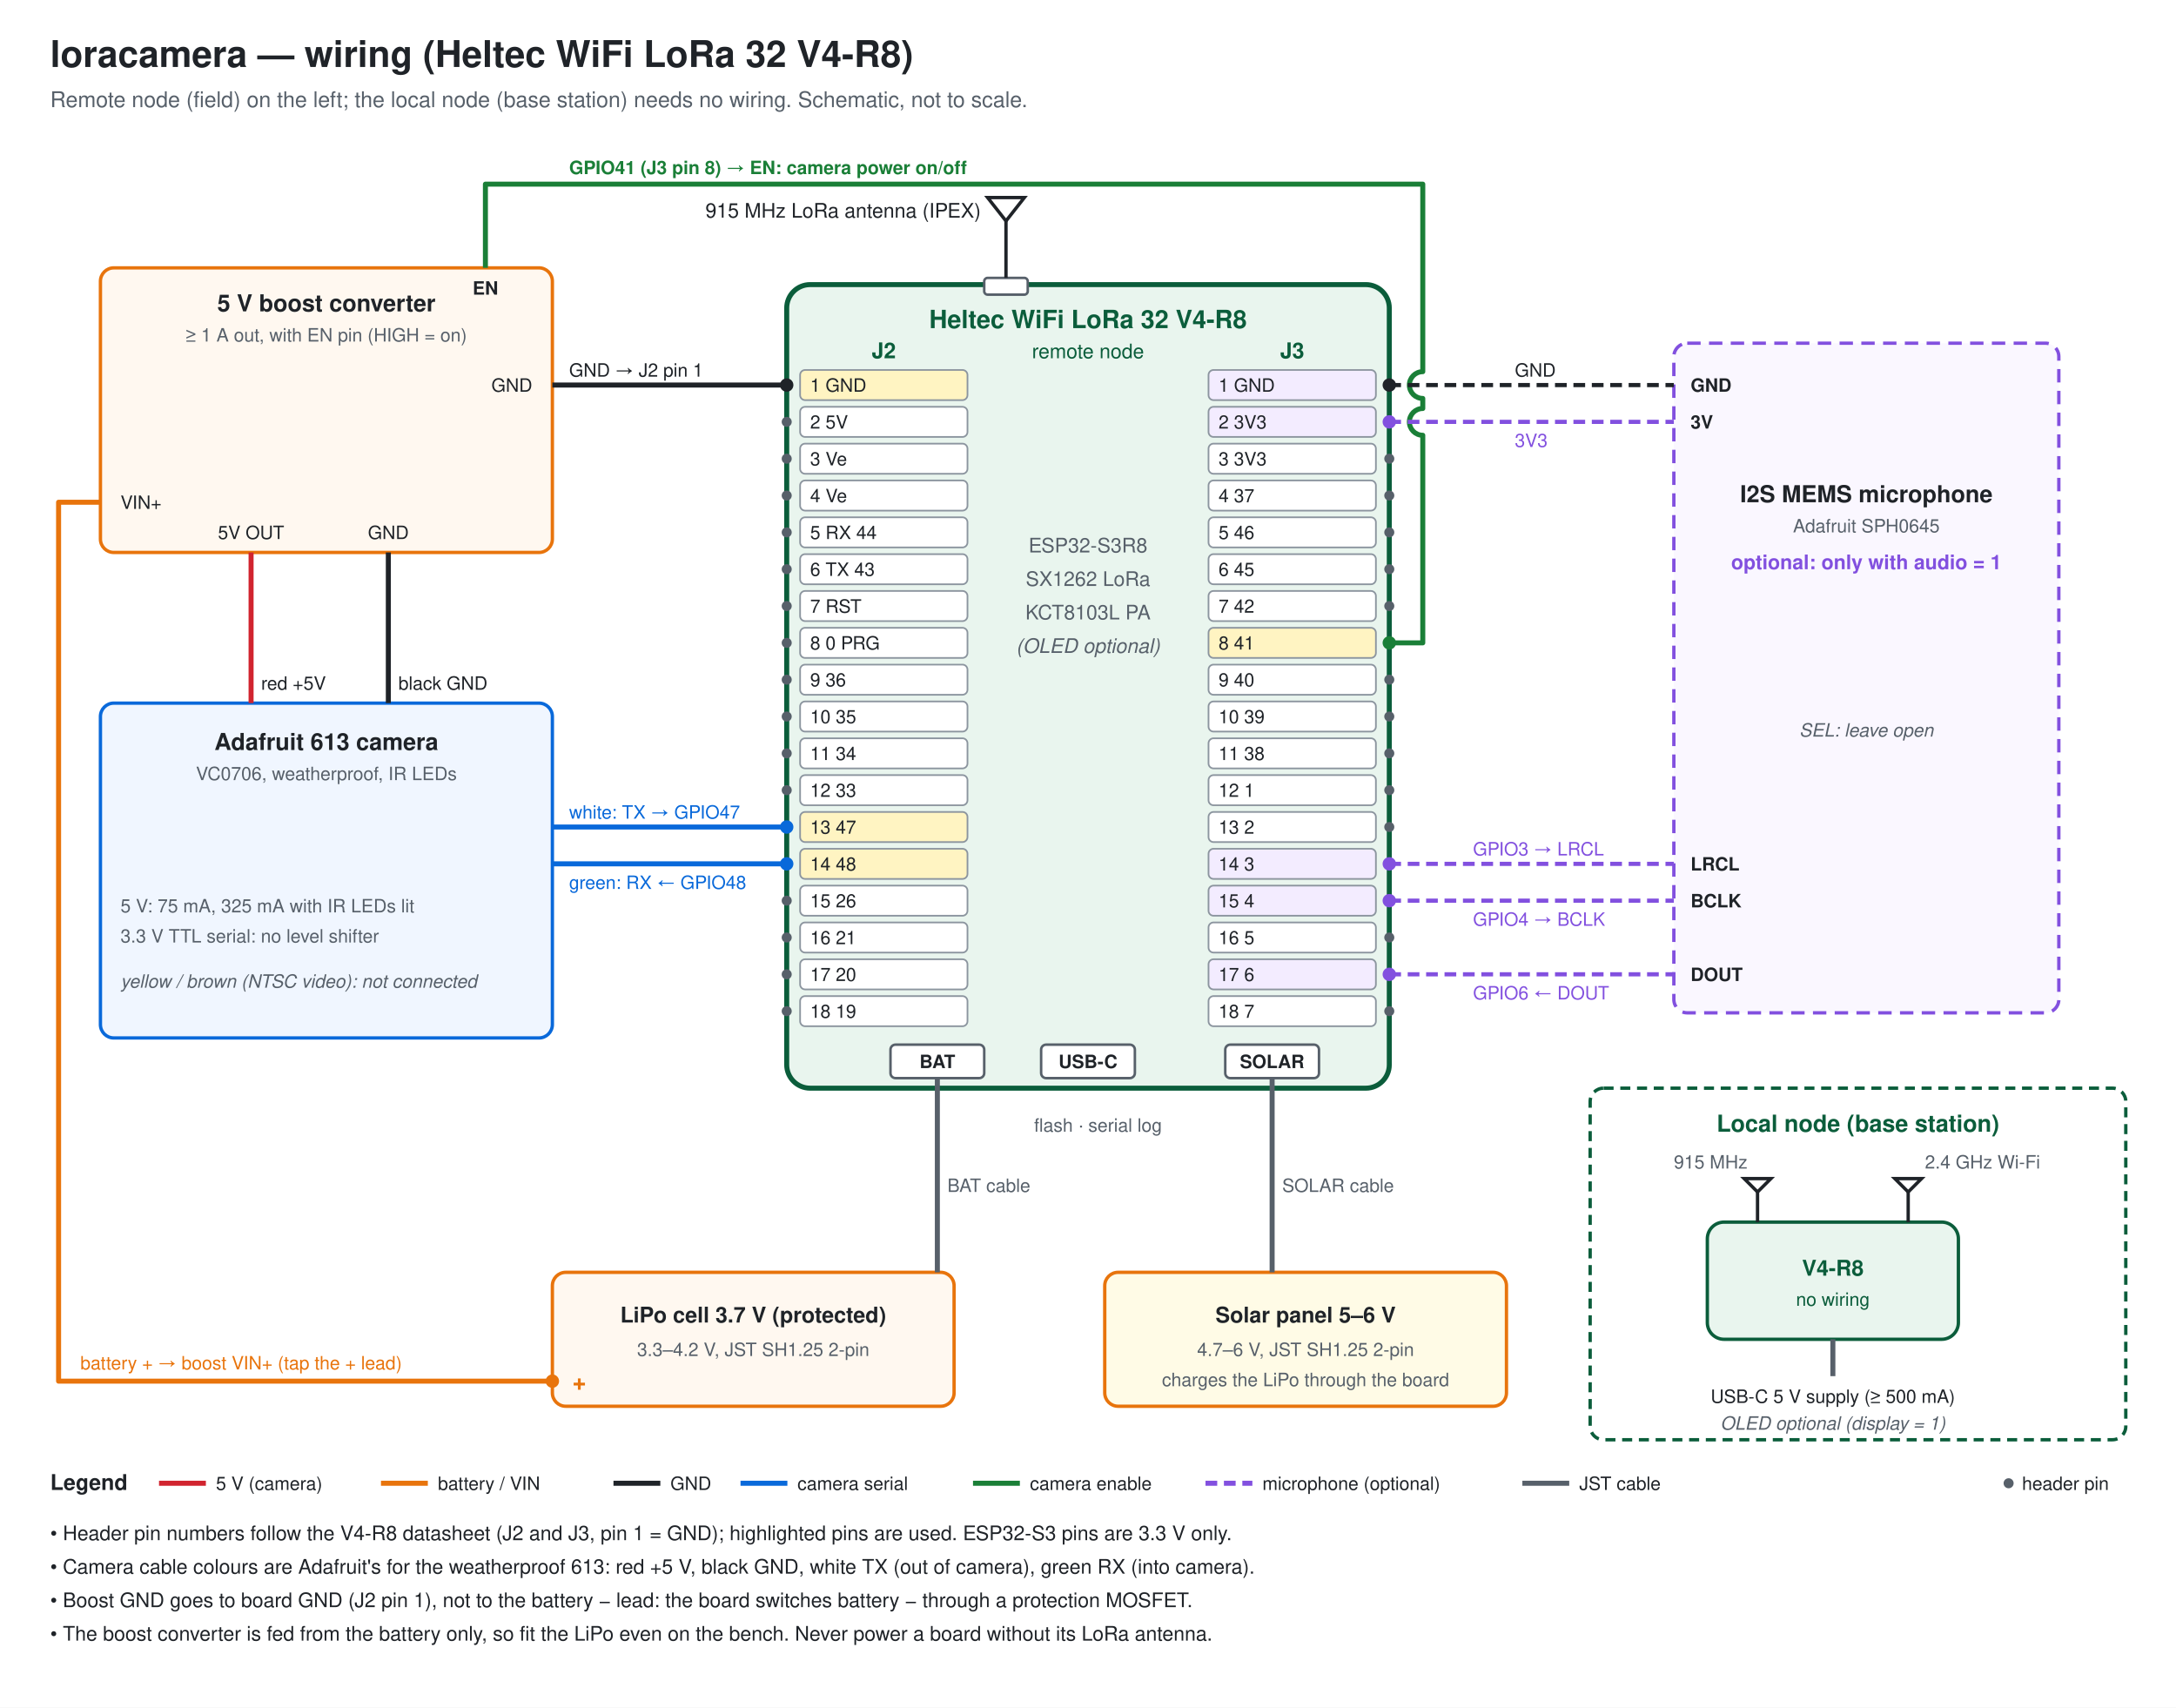
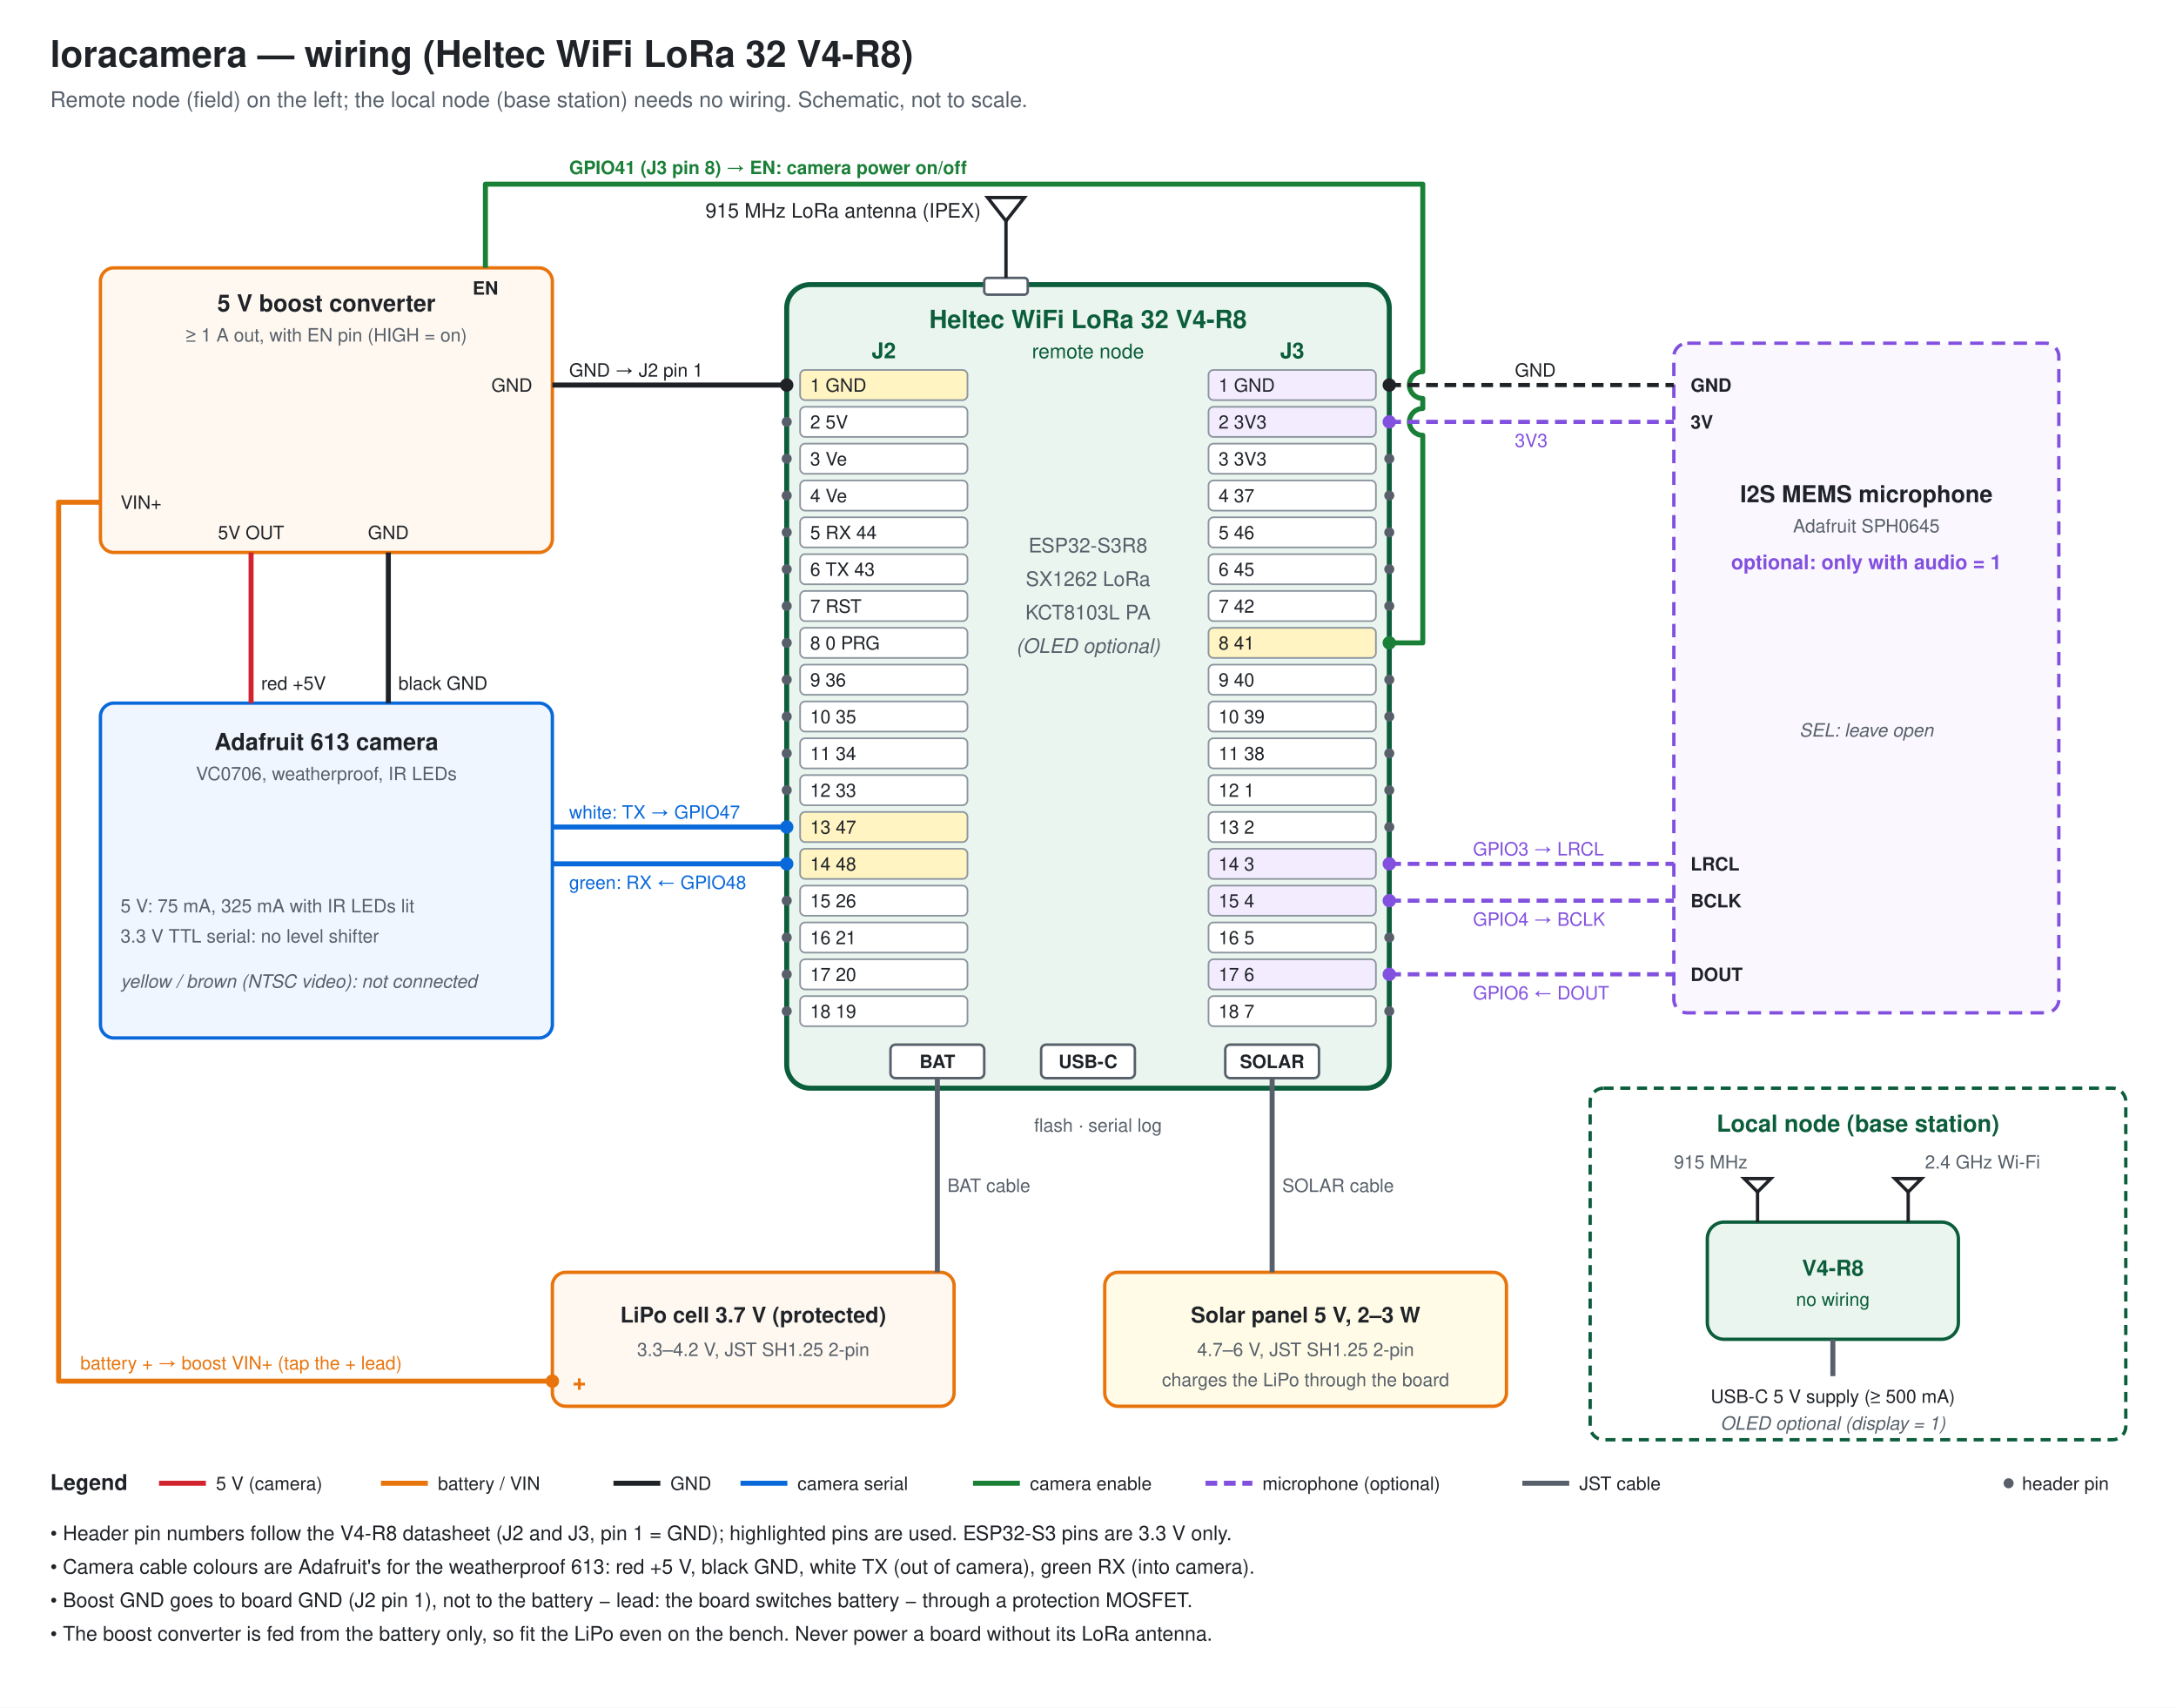
<svg xmlns="http://www.w3.org/2000/svg" viewBox="0 0 1300 1020" width="1300" height="1020">
  <rect width="1300" height="1020" fill="#ffffff" />
  <text x="30" y="40" font-family="Helvetica, Arial, sans-serif" font-size="22" text-anchor="start" font-weight="bold" fill="#1f2328">loracamera — wiring (Heltec WiFi LoRa 32 V4-R8)</text>
  <text x="30" y="64" font-family="Helvetica, Arial, sans-serif" font-size="13" text-anchor="start" font-weight="normal" fill="#57606a">Remote node (field) on the left; the local node (base station) needs no wiring. Schematic, not to scale.</text>
  <rect x="470" y="170" width="360" height="480" rx="14" fill="#e9f5ee" stroke="#0b5d3b" stroke-width="3" />
  <text x="650.0" y="196" font-family="Helvetica, Arial, sans-serif" font-size="15" text-anchor="middle" font-weight="bold" fill="#0b5d3b">Heltec WiFi LoRa 32 V4-R8</text>
  <text x="650.0" y="214" font-family="Helvetica, Arial, sans-serif" font-size="12" text-anchor="middle" font-weight="normal" fill="#0b5d3b">remote node</text>
  <text x="528" y="214" font-family="Helvetica, Arial, sans-serif" font-size="13" text-anchor="middle" font-weight="bold" fill="#0b5d3b">J2</text>
  <text x="772" y="214" font-family="Helvetica, Arial, sans-serif" font-size="13" text-anchor="middle" font-weight="bold" fill="#0b5d3b">J3</text>
  <rect x="478" y="221" width="100" height="18" rx="3" fill="#fff4c2" stroke="#8c959f" stroke-width="1" />
  <text x="484" y="234" font-family="Helvetica, Arial, sans-serif" font-size="11" text-anchor="start" font-weight="normal" fill="#1f2328"> 1  GND</text>
  <circle cx="470" cy="230" r="3" fill="#57606a" />
  <rect x="478" y="243" width="100" height="18" rx="3" fill="#ffffff" stroke="#8c959f" stroke-width="1" />
  <text x="484" y="256" font-family="Helvetica, Arial, sans-serif" font-size="11" text-anchor="start" font-weight="normal" fill="#1f2328"> 2  5V</text>
  <circle cx="470" cy="252" r="3" fill="#57606a" />
  <rect x="478" y="265" width="100" height="18" rx="3" fill="#ffffff" stroke="#8c959f" stroke-width="1" />
  <text x="484" y="278" font-family="Helvetica, Arial, sans-serif" font-size="11" text-anchor="start" font-weight="normal" fill="#1f2328"> 3  Ve</text>
  <circle cx="470" cy="274" r="3" fill="#57606a" />
  <rect x="478" y="287" width="100" height="18" rx="3" fill="#ffffff" stroke="#8c959f" stroke-width="1" />
  <text x="484" y="300" font-family="Helvetica, Arial, sans-serif" font-size="11" text-anchor="start" font-weight="normal" fill="#1f2328"> 4  Ve</text>
  <circle cx="470" cy="296" r="3" fill="#57606a" />
  <rect x="478" y="309" width="100" height="18" rx="3" fill="#ffffff" stroke="#8c959f" stroke-width="1" />
  <text x="484" y="322" font-family="Helvetica, Arial, sans-serif" font-size="11" text-anchor="start" font-weight="normal" fill="#1f2328"> 5  RX 44</text>
  <circle cx="470" cy="318" r="3" fill="#57606a" />
  <rect x="478" y="331" width="100" height="18" rx="3" fill="#ffffff" stroke="#8c959f" stroke-width="1" />
  <text x="484" y="344" font-family="Helvetica, Arial, sans-serif" font-size="11" text-anchor="start" font-weight="normal" fill="#1f2328"> 6  TX 43</text>
  <circle cx="470" cy="340" r="3" fill="#57606a" />
  <rect x="478" y="353" width="100" height="18" rx="3" fill="#ffffff" stroke="#8c959f" stroke-width="1" />
  <text x="484" y="366" font-family="Helvetica, Arial, sans-serif" font-size="11" text-anchor="start" font-weight="normal" fill="#1f2328"> 7  RST</text>
  <circle cx="470" cy="362" r="3" fill="#57606a" />
  <rect x="478" y="375" width="100" height="18" rx="3" fill="#ffffff" stroke="#8c959f" stroke-width="1" />
  <text x="484" y="388" font-family="Helvetica, Arial, sans-serif" font-size="11" text-anchor="start" font-weight="normal" fill="#1f2328"> 8  0 PRG</text>
  <circle cx="470" cy="384" r="3" fill="#57606a" />
  <rect x="478" y="397" width="100" height="18" rx="3" fill="#ffffff" stroke="#8c959f" stroke-width="1" />
  <text x="484" y="410" font-family="Helvetica, Arial, sans-serif" font-size="11" text-anchor="start" font-weight="normal" fill="#1f2328"> 9  36</text>
  <circle cx="470" cy="406" r="3" fill="#57606a" />
  <rect x="478" y="419" width="100" height="18" rx="3" fill="#ffffff" stroke="#8c959f" stroke-width="1" />
  <text x="484" y="432" font-family="Helvetica, Arial, sans-serif" font-size="11" text-anchor="start" font-weight="normal" fill="#1f2328">10  35</text>
  <circle cx="470" cy="428" r="3" fill="#57606a" />
  <rect x="478" y="441" width="100" height="18" rx="3" fill="#ffffff" stroke="#8c959f" stroke-width="1" />
  <text x="484" y="454" font-family="Helvetica, Arial, sans-serif" font-size="11" text-anchor="start" font-weight="normal" fill="#1f2328">11  34</text>
  <circle cx="470" cy="450" r="3" fill="#57606a" />
  <rect x="478" y="463" width="100" height="18" rx="3" fill="#ffffff" stroke="#8c959f" stroke-width="1" />
  <text x="484" y="476" font-family="Helvetica, Arial, sans-serif" font-size="11" text-anchor="start" font-weight="normal" fill="#1f2328">12  33</text>
  <circle cx="470" cy="472" r="3" fill="#57606a" />
  <rect x="478" y="485" width="100" height="18" rx="3" fill="#fff4c2" stroke="#8c959f" stroke-width="1" />
  <text x="484" y="498" font-family="Helvetica, Arial, sans-serif" font-size="11" text-anchor="start" font-weight="normal" fill="#1f2328">13  47</text>
  <circle cx="470" cy="494" r="3" fill="#57606a" />
  <rect x="478" y="507" width="100" height="18" rx="3" fill="#fff4c2" stroke="#8c959f" stroke-width="1" />
  <text x="484" y="520" font-family="Helvetica, Arial, sans-serif" font-size="11" text-anchor="start" font-weight="normal" fill="#1f2328">14  48</text>
  <circle cx="470" cy="516" r="3" fill="#57606a" />
  <rect x="478" y="529" width="100" height="18" rx="3" fill="#ffffff" stroke="#8c959f" stroke-width="1" />
  <text x="484" y="542" font-family="Helvetica, Arial, sans-serif" font-size="11" text-anchor="start" font-weight="normal" fill="#1f2328">15  26</text>
  <circle cx="470" cy="538" r="3" fill="#57606a" />
  <rect x="478" y="551" width="100" height="18" rx="3" fill="#ffffff" stroke="#8c959f" stroke-width="1" />
  <text x="484" y="564" font-family="Helvetica, Arial, sans-serif" font-size="11" text-anchor="start" font-weight="normal" fill="#1f2328">16  21</text>
  <circle cx="470" cy="560" r="3" fill="#57606a" />
  <rect x="478" y="573" width="100" height="18" rx="3" fill="#ffffff" stroke="#8c959f" stroke-width="1" />
  <text x="484" y="586" font-family="Helvetica, Arial, sans-serif" font-size="11" text-anchor="start" font-weight="normal" fill="#1f2328">17  20</text>
  <circle cx="470" cy="582" r="3" fill="#57606a" />
  <rect x="478" y="595" width="100" height="18" rx="3" fill="#ffffff" stroke="#8c959f" stroke-width="1" />
  <text x="484" y="608" font-family="Helvetica, Arial, sans-serif" font-size="11" text-anchor="start" font-weight="normal" fill="#1f2328">18  19</text>
  <circle cx="470" cy="604" r="3" fill="#57606a" />
  <rect x="722" y="221" width="100" height="18" rx="3" fill="#f3ecff" stroke="#8c959f" stroke-width="1" />
  <text x="728" y="234" font-family="Helvetica, Arial, sans-serif" font-size="11" text-anchor="start" font-weight="normal" fill="#1f2328"> 1  GND</text>
  <circle cx="830" cy="230" r="3" fill="#57606a" />
  <rect x="722" y="243" width="100" height="18" rx="3" fill="#f3ecff" stroke="#8c959f" stroke-width="1" />
  <text x="728" y="256" font-family="Helvetica, Arial, sans-serif" font-size="11" text-anchor="start" font-weight="normal" fill="#1f2328"> 2  3V3</text>
  <circle cx="830" cy="252" r="3" fill="#57606a" />
  <rect x="722" y="265" width="100" height="18" rx="3" fill="#ffffff" stroke="#8c959f" stroke-width="1" />
  <text x="728" y="278" font-family="Helvetica, Arial, sans-serif" font-size="11" text-anchor="start" font-weight="normal" fill="#1f2328"> 3  3V3</text>
  <circle cx="830" cy="274" r="3" fill="#57606a" />
  <rect x="722" y="287" width="100" height="18" rx="3" fill="#ffffff" stroke="#8c959f" stroke-width="1" />
  <text x="728" y="300" font-family="Helvetica, Arial, sans-serif" font-size="11" text-anchor="start" font-weight="normal" fill="#1f2328"> 4  37</text>
  <circle cx="830" cy="296" r="3" fill="#57606a" />
  <rect x="722" y="309" width="100" height="18" rx="3" fill="#ffffff" stroke="#8c959f" stroke-width="1" />
  <text x="728" y="322" font-family="Helvetica, Arial, sans-serif" font-size="11" text-anchor="start" font-weight="normal" fill="#1f2328"> 5  46</text>
  <circle cx="830" cy="318" r="3" fill="#57606a" />
  <rect x="722" y="331" width="100" height="18" rx="3" fill="#ffffff" stroke="#8c959f" stroke-width="1" />
  <text x="728" y="344" font-family="Helvetica, Arial, sans-serif" font-size="11" text-anchor="start" font-weight="normal" fill="#1f2328"> 6  45</text>
  <circle cx="830" cy="340" r="3" fill="#57606a" />
  <rect x="722" y="353" width="100" height="18" rx="3" fill="#ffffff" stroke="#8c959f" stroke-width="1" />
  <text x="728" y="366" font-family="Helvetica, Arial, sans-serif" font-size="11" text-anchor="start" font-weight="normal" fill="#1f2328"> 7  42</text>
  <circle cx="830" cy="362" r="3" fill="#57606a" />
  <rect x="722" y="375" width="100" height="18" rx="3" fill="#fff4c2" stroke="#8c959f" stroke-width="1" />
  <text x="728" y="388" font-family="Helvetica, Arial, sans-serif" font-size="11" text-anchor="start" font-weight="normal" fill="#1f2328"> 8  41</text>
  <circle cx="830" cy="384" r="3" fill="#57606a" />
  <rect x="722" y="397" width="100" height="18" rx="3" fill="#ffffff" stroke="#8c959f" stroke-width="1" />
  <text x="728" y="410" font-family="Helvetica, Arial, sans-serif" font-size="11" text-anchor="start" font-weight="normal" fill="#1f2328"> 9  40</text>
  <circle cx="830" cy="406" r="3" fill="#57606a" />
  <rect x="722" y="419" width="100" height="18" rx="3" fill="#ffffff" stroke="#8c959f" stroke-width="1" />
  <text x="728" y="432" font-family="Helvetica, Arial, sans-serif" font-size="11" text-anchor="start" font-weight="normal" fill="#1f2328">10  39</text>
  <circle cx="830" cy="428" r="3" fill="#57606a" />
  <rect x="722" y="441" width="100" height="18" rx="3" fill="#ffffff" stroke="#8c959f" stroke-width="1" />
  <text x="728" y="454" font-family="Helvetica, Arial, sans-serif" font-size="11" text-anchor="start" font-weight="normal" fill="#1f2328">11  38</text>
  <circle cx="830" cy="450" r="3" fill="#57606a" />
  <rect x="722" y="463" width="100" height="18" rx="3" fill="#ffffff" stroke="#8c959f" stroke-width="1" />
  <text x="728" y="476" font-family="Helvetica, Arial, sans-serif" font-size="11" text-anchor="start" font-weight="normal" fill="#1f2328">12  1</text>
  <circle cx="830" cy="472" r="3" fill="#57606a" />
  <rect x="722" y="485" width="100" height="18" rx="3" fill="#ffffff" stroke="#8c959f" stroke-width="1" />
  <text x="728" y="498" font-family="Helvetica, Arial, sans-serif" font-size="11" text-anchor="start" font-weight="normal" fill="#1f2328">13  2</text>
  <circle cx="830" cy="494" r="3" fill="#57606a" />
  <rect x="722" y="507" width="100" height="18" rx="3" fill="#f3ecff" stroke="#8c959f" stroke-width="1" />
  <text x="728" y="520" font-family="Helvetica, Arial, sans-serif" font-size="11" text-anchor="start" font-weight="normal" fill="#1f2328">14  3</text>
  <circle cx="830" cy="516" r="3" fill="#57606a" />
  <rect x="722" y="529" width="100" height="18" rx="3" fill="#f3ecff" stroke="#8c959f" stroke-width="1" />
  <text x="728" y="542" font-family="Helvetica, Arial, sans-serif" font-size="11" text-anchor="start" font-weight="normal" fill="#1f2328">15  4</text>
  <circle cx="830" cy="538" r="3" fill="#57606a" />
  <rect x="722" y="551" width="100" height="18" rx="3" fill="#ffffff" stroke="#8c959f" stroke-width="1" />
  <text x="728" y="564" font-family="Helvetica, Arial, sans-serif" font-size="11" text-anchor="start" font-weight="normal" fill="#1f2328">16  5</text>
  <circle cx="830" cy="560" r="3" fill="#57606a" />
  <rect x="722" y="573" width="100" height="18" rx="3" fill="#f3ecff" stroke="#8c959f" stroke-width="1" />
  <text x="728" y="586" font-family="Helvetica, Arial, sans-serif" font-size="11" text-anchor="start" font-weight="normal" fill="#1f2328">17  6</text>
  <circle cx="830" cy="582" r="3" fill="#57606a" />
  <rect x="722" y="595" width="100" height="18" rx="3" fill="#ffffff" stroke="#8c959f" stroke-width="1" />
  <text x="728" y="608" font-family="Helvetica, Arial, sans-serif" font-size="11" text-anchor="start" font-weight="normal" fill="#1f2328">18  7</text>
  <circle cx="830" cy="604" r="3" fill="#57606a" />
  <text x="650" y="330" font-family="Helvetica, Arial, sans-serif" font-size="12" text-anchor="middle" font-weight="normal" fill="#57606a">ESP32-S3R8</text>
  <text x="650" y="350" font-family="Helvetica, Arial, sans-serif" font-size="12" text-anchor="middle" font-weight="normal" fill="#57606a">SX1262 LoRa</text>
  <text x="650" y="370" font-family="Helvetica, Arial, sans-serif" font-size="12" text-anchor="middle" font-weight="normal" fill="#57606a">KCT8103L PA</text>
  <text x="650" y="390" font-family="Helvetica, Arial, sans-serif" font-size="12" text-anchor="middle" font-weight="normal" fill="#57606a" font-style="italic">(OLED optional)</text>
  <rect x="532" y="624" width="56" height="20" rx="3" fill="#ffffff" stroke="#57606a" stroke-width="1.5" />
  <text x="560" y="638" font-family="Helvetica, Arial, sans-serif" font-size="11" text-anchor="middle" font-weight="bold" fill="#1f2328">BAT</text>
  <rect x="622" y="624" width="56" height="20" rx="3" fill="#ffffff" stroke="#57606a" stroke-width="1.5" />
  <text x="650" y="638" font-family="Helvetica, Arial, sans-serif" font-size="11" text-anchor="middle" font-weight="bold" fill="#1f2328">USB-C</text>
  <rect x="732" y="624" width="56" height="20" rx="3" fill="#ffffff" stroke="#57606a" stroke-width="1.5" />
  <text x="760" y="638" font-family="Helvetica, Arial, sans-serif" font-size="11" text-anchor="middle" font-weight="bold" fill="#1f2328">SOLAR</text>
  <rect x="588" y="166" width="26" height="10" rx="2" fill="#ffffff" stroke="#57606a" stroke-width="1.5" />
  <polyline points="601,166 601,132" fill="none" stroke="#1f2328" stroke-width="2" stroke-linejoin="round" />
  <polygon points="590,118 612,118 601,132" fill="none" stroke="#1f2328" stroke-width="2" />
  <text x="586" y="130" font-family="Helvetica, Arial, sans-serif" font-size="12" text-anchor="end" font-weight="normal" fill="#1f2328">915 MHz LoRa antenna (IPEX)</text>
  <rect x="60" y="160" width="270" height="170" rx="8" fill="#fff8f0" stroke="#e8740c" stroke-width="2" />
  <text x="195" y="186" font-family="Helvetica, Arial, sans-serif" font-size="14" text-anchor="middle" font-weight="bold" fill="#1f2328">5 V boost converter</text>
  <text x="195" y="204" font-family="Helvetica, Arial, sans-serif" font-size="11" text-anchor="middle" font-weight="normal" fill="#57606a">≥ 1 A out, with EN pin (HIGH = on)</text>
  <text x="72" y="304" font-family="Helvetica, Arial, sans-serif" font-size="11" text-anchor="start" font-weight="normal" fill="#1f2328">VIN+</text>
  <text x="318" y="234" font-family="Helvetica, Arial, sans-serif" font-size="11" text-anchor="end" font-weight="normal" fill="#1f2328">GND</text>
  <text x="150" y="322" font-family="Helvetica, Arial, sans-serif" font-size="11" text-anchor="middle" font-weight="normal" fill="#1f2328">5V OUT</text>
  <text x="232" y="322" font-family="Helvetica, Arial, sans-serif" font-size="11" text-anchor="middle" font-weight="normal" fill="#1f2328">GND</text>
  <text x="290" y="176" font-family="Helvetica, Arial, sans-serif" font-size="11" text-anchor="middle" font-weight="bold" fill="#1f2328">EN</text>
  <rect x="60" y="420" width="270" height="200" rx="8" fill="#f0f6ff" stroke="#0969da" stroke-width="2" />
  <text x="195" y="448" font-family="Helvetica, Arial, sans-serif" font-size="14" text-anchor="middle" font-weight="bold" fill="#1f2328">Adafruit 613 camera</text>
  <text x="195" y="466" font-family="Helvetica, Arial, sans-serif" font-size="11" text-anchor="middle" font-weight="normal" fill="#57606a">VC0706, weatherproof, IR LEDs</text>
  <text x="72" y="545" font-family="Helvetica, Arial, sans-serif" font-size="11" text-anchor="start" font-weight="normal" fill="#57606a">5 V: 75 mA, 325 mA with IR LEDs lit</text>
  <text x="72" y="563" font-family="Helvetica, Arial, sans-serif" font-size="11" text-anchor="start" font-weight="normal" fill="#57606a">3.3 V TTL serial: no level shifter</text>
  <text x="72" y="590" font-family="Helvetica, Arial, sans-serif" font-size="11" text-anchor="start" font-weight="normal" fill="#57606a" font-style="italic">yellow / brown (NTSC video): not connected</text>
  <text x="156" y="412" font-family="Helvetica, Arial, sans-serif" font-size="11" text-anchor="start" font-weight="normal" fill="#1f2328">red +5V</text>
  <text x="238" y="412" font-family="Helvetica, Arial, sans-serif" font-size="11" text-anchor="start" font-weight="normal" fill="#1f2328">black GND</text>
  <polyline points="150,330 150,420" fill="none" stroke="#d1242f" stroke-width="3" stroke-linejoin="round" />
  <polyline points="232,330 232,420" fill="none" stroke="#1f2328" stroke-width="3" stroke-linejoin="round" />
  <polyline points="330,494 470,494" fill="none" stroke="#0969da" stroke-width="3" stroke-linejoin="round" />
  <text x="340" y="489" font-family="Helvetica, Arial, sans-serif" font-size="11" text-anchor="start" font-weight="normal" fill="#0969da">white: TX → GPIO47</text>
  <polyline points="330,516 470,516" fill="none" stroke="#0969da" stroke-width="3" stroke-linejoin="round" />
  <text x="340" y="531" font-family="Helvetica, Arial, sans-serif" font-size="11" text-anchor="start" font-weight="normal" fill="#0969da">green: RX ← GPIO48</text>
  <circle cx="470" cy="494" r="4" fill="#0969da" />
  <circle cx="470" cy="516" r="4" fill="#0969da" />
  <polyline points="330,230 470,230" fill="none" stroke="#1f2328" stroke-width="3" stroke-linejoin="round" />
  <text x="340" y="225" font-family="Helvetica, Arial, sans-serif" font-size="11" text-anchor="start" font-weight="normal" fill="#1f2328">GND → J2 pin 1</text>
  <circle cx="470" cy="230" r="4" fill="#1f2328" />
  <path d="M830,384 L850,384 L850,260 A8 8 0 0 1 850,244 L850,238 A8 8 0 0 1 850,222 L850,110 L290,110 L290,160" fill="none" stroke="#1a7f37" stroke-width="3" stroke-linejoin="round" />
  <circle cx="830" cy="384" r="4" fill="#1a7f37" />
  <text x="340" y="104" font-family="Helvetica, Arial, sans-serif" font-size="11" text-anchor="start" font-weight="bold" fill="#1a7f37">GPIO41 (J3 pin 8) → EN: camera power on/off</text>
  <rect x="1000" y="205" width="230" height="400" rx="8" fill="#faf7ff" stroke="#8250df" stroke-width="2" stroke-dasharray="8 5" />
  <text x="1115" y="300" font-family="Helvetica, Arial, sans-serif" font-size="14" text-anchor="middle" font-weight="bold" fill="#1f2328">I2S MEMS microphone</text>
  <text x="1115" y="318" font-family="Helvetica, Arial, sans-serif" font-size="11" text-anchor="middle" font-weight="normal" fill="#57606a">Adafruit SPH0645</text>
  <text x="1115" y="340" font-family="Helvetica, Arial, sans-serif" font-size="12" text-anchor="middle" font-weight="bold" fill="#8250df">optional: only with audio = 1</text>
  <text x="1115" y="440" font-family="Helvetica, Arial, sans-serif" font-size="11" text-anchor="middle" font-weight="normal" fill="#57606a" font-style="italic">SEL: leave open</text>
  <polyline points="830,230 1000,230" fill="none" stroke="#1f2328" stroke-width="2.5" stroke-linejoin="round" stroke-dasharray="7 4" />
  <text x="1010" y="234" font-family="Helvetica, Arial, sans-serif" font-size="11" text-anchor="start" font-weight="bold" fill="#1f2328">GND</text>
  <circle cx="830" cy="230" r="4" fill="#1f2328" />
  <polyline points="830,252 1000,252" fill="none" stroke="#8250df" stroke-width="2.5" stroke-linejoin="round" stroke-dasharray="7 4" />
  <text x="1010" y="256" font-family="Helvetica, Arial, sans-serif" font-size="11" text-anchor="start" font-weight="bold" fill="#1f2328">3V</text>
  <circle cx="830" cy="252" r="4" fill="#8250df" />
  <polyline points="830,516 1000,516" fill="none" stroke="#8250df" stroke-width="2.5" stroke-linejoin="round" stroke-dasharray="7 4" />
  <text x="1010" y="520" font-family="Helvetica, Arial, sans-serif" font-size="11" text-anchor="start" font-weight="bold" fill="#1f2328">LRCL</text>
  <circle cx="830" cy="516" r="4" fill="#8250df" />
  <polyline points="830,538 1000,538" fill="none" stroke="#8250df" stroke-width="2.5" stroke-linejoin="round" stroke-dasharray="7 4" />
  <text x="1010" y="542" font-family="Helvetica, Arial, sans-serif" font-size="11" text-anchor="start" font-weight="bold" fill="#1f2328">BCLK</text>
  <circle cx="830" cy="538" r="4" fill="#8250df" />
  <polyline points="830,582 1000,582" fill="none" stroke="#8250df" stroke-width="2.5" stroke-linejoin="round" stroke-dasharray="7 4" />
  <text x="1010" y="586" font-family="Helvetica, Arial, sans-serif" font-size="11" text-anchor="start" font-weight="bold" fill="#1f2328">DOUT</text>
  <circle cx="830" cy="582" r="4" fill="#8250df" />
  <text x="880" y="511" font-family="Helvetica, Arial, sans-serif" font-size="11" text-anchor="start" font-weight="normal" fill="#8250df">GPIO3 → LRCL</text>
  <text x="880" y="553" font-family="Helvetica, Arial, sans-serif" font-size="11" text-anchor="start" font-weight="normal" fill="#8250df">GPIO4 → BCLK</text>
  <text x="880" y="597" font-family="Helvetica, Arial, sans-serif" font-size="11" text-anchor="start" font-weight="normal" fill="#8250df">GPIO6 ← DOUT</text>
  <text x="905" y="225" font-family="Helvetica, Arial, sans-serif" font-size="11" text-anchor="start" font-weight="normal" fill="#1f2328">GND</text>
  <text x="905" y="267" font-family="Helvetica, Arial, sans-serif" font-size="11" text-anchor="start" font-weight="normal" fill="#8250df">3V3</text>
  <rect x="330" y="760" width="240" height="80" rx="8" fill="#fff8f0" stroke="#e8740c" stroke-width="2" />
  <text x="450" y="790" font-family="Helvetica, Arial, sans-serif" font-size="13" text-anchor="middle" font-weight="bold" fill="#1f2328">LiPo cell 3.7 V (protected)</text>
  <text x="450" y="810" font-family="Helvetica, Arial, sans-serif" font-size="11" text-anchor="middle" font-weight="normal" fill="#57606a">3.3–4.2 V, JST SH1.25 2-pin</text>
  <text x="342" y="830" font-family="Helvetica, Arial, sans-serif" font-size="14" text-anchor="start" font-weight="bold" fill="#e8740c">+</text>
  <polyline points="560,760 560,644" fill="none" stroke="#57606a" stroke-width="3" stroke-linejoin="round" />
  <text x="566" y="712" font-family="Helvetica, Arial, sans-serif" font-size="11" text-anchor="start" font-weight="normal" fill="#57606a">BAT cable</text>
  <polyline points="60,300 35,300 35,825 330,825" fill="none" stroke="#e8740c" stroke-width="3" stroke-linejoin="round" />
  <circle cx="330" cy="825" r="4" fill="#e8740c" />
  <text x="48" y="818" font-family="Helvetica, Arial, sans-serif" font-size="11" text-anchor="start" font-weight="normal" fill="#e8740c">battery + → boost VIN+ (tap the + lead)</text>
  <rect x="660" y="760" width="240" height="80" rx="8" fill="#fffbe6" stroke="#e8740c" stroke-width="2" />
-   <text x="780" y="790" font-family="Helvetica, Arial, sans-serif" font-size="13" text-anchor="middle" font-weight="bold" fill="#1f2328">Solar panel 5–6 V</text>
+   <text x="780" y="790" font-family="Helvetica, Arial, sans-serif" font-size="13" text-anchor="middle" font-weight="bold" fill="#1f2328">Solar panel 5 V, 2–3 W</text>
  <text x="780" y="810" font-family="Helvetica, Arial, sans-serif" font-size="11" text-anchor="middle" font-weight="normal" fill="#57606a">4.7–6 V, JST SH1.25 2-pin</text>
  <text x="780" y="828" font-family="Helvetica, Arial, sans-serif" font-size="11" text-anchor="middle" font-weight="normal" fill="#57606a">charges the LiPo through the board</text>
  <polyline points="760,760 760,644" fill="none" stroke="#57606a" stroke-width="3" stroke-linejoin="round" />
  <text x="766" y="712" font-family="Helvetica, Arial, sans-serif" font-size="11" text-anchor="start" font-weight="normal" fill="#57606a">SOLAR cable</text>
  <text x="656" y="676" font-family="Helvetica, Arial, sans-serif" font-size="11" text-anchor="middle" font-weight="normal" fill="#57606a">flash · serial log</text>
  <rect x="950" y="650" width="320" height="210" rx="8" fill="#ffffff" stroke="#0b5d3b" stroke-width="2" stroke-dasharray="6 4" />
  <text x="1110" y="676" font-family="Helvetica, Arial, sans-serif" font-size="14" text-anchor="middle" font-weight="bold" fill="#0b5d3b">Local node (base station)</text>
  <rect x="1020" y="730" width="150" height="70" rx="10" fill="#e9f5ee" stroke="#0b5d3b" stroke-width="2" />
  <text x="1095" y="762" font-family="Helvetica, Arial, sans-serif" font-size="13" text-anchor="middle" font-weight="bold" fill="#0b5d3b">V4-R8</text>
  <text x="1095" y="780" font-family="Helvetica, Arial, sans-serif" font-size="11" text-anchor="middle" font-weight="normal" fill="#0b5d3b">no wiring</text>
  <polyline points="1050,730 1050,712" fill="none" stroke="#1f2328" stroke-width="2" stroke-linejoin="round" />
  <polygon points="1042,704 1058,704 1050,712" fill="none" stroke="#1f2328" stroke-width="2" />
  <polyline points="1140,730 1140,712" fill="none" stroke="#1f2328" stroke-width="2" stroke-linejoin="round" />
  <polygon points="1132,704 1148,704 1140,712" fill="none" stroke="#1f2328" stroke-width="2" />
  <text x="1000" y="698" font-family="Helvetica, Arial, sans-serif" font-size="11" text-anchor="start" font-weight="normal" fill="#57606a">915 MHz</text>
  <text x="1150" y="698" font-family="Helvetica, Arial, sans-serif" font-size="11" text-anchor="start" font-weight="normal" fill="#57606a">2.4 GHz Wi-Fi</text>
  <polyline points="1095,800 1095,822" fill="none" stroke="#57606a" stroke-width="3" stroke-linejoin="round" />
  <text x="1095" y="838" font-family="Helvetica, Arial, sans-serif" font-size="11" text-anchor="middle" font-weight="normal" fill="#1f2328">USB-C 5 V supply (≥ 500 mA)</text>
  <text x="1095" y="854" font-family="Helvetica, Arial, sans-serif" font-size="11" text-anchor="middle" font-weight="normal" fill="#57606a" font-style="italic">OLED optional (display = 1)</text>
  <text x="30" y="890" font-family="Helvetica, Arial, sans-serif" font-size="13" text-anchor="start" font-weight="bold" fill="#1f2328">Legend</text>
  <polyline points="95,886 123,886" fill="none" stroke="#d1242f" stroke-width="3" stroke-linejoin="round" />
  <text x="129" y="890" font-family="Helvetica, Arial, sans-serif" font-size="11" text-anchor="start" font-weight="normal" fill="#1f2328">5 V (camera)</text>
  <polyline points="227.6,886 255.6,886" fill="none" stroke="#e8740c" stroke-width="3" stroke-linejoin="round" />
  <text x="261.6" y="890" font-family="Helvetica, Arial, sans-serif" font-size="11" text-anchor="start" font-weight="normal" fill="#1f2328">battery / VIN</text>
  <polyline points="366.5,886 394.5,886" fill="none" stroke="#1f2328" stroke-width="3" stroke-linejoin="round" />
  <text x="400.5" y="890" font-family="Helvetica, Arial, sans-serif" font-size="11" text-anchor="start" font-weight="normal" fill="#1f2328">GND</text>
  <polyline points="442.4,886 470.4,886" fill="none" stroke="#0969da" stroke-width="3" stroke-linejoin="round" />
  <text x="476.4" y="890" font-family="Helvetica, Arial, sans-serif" font-size="11" text-anchor="start" font-weight="normal" fill="#1f2328">camera serial</text>
  <polyline points="581.3,886 609.3,886" fill="none" stroke="#1a7f37" stroke-width="3" stroke-linejoin="round" />
  <text x="615.3" y="890" font-family="Helvetica, Arial, sans-serif" font-size="11" text-anchor="start" font-weight="normal" fill="#1f2328">camera enable</text>
  <polyline points="720.2,886 748.2,886" fill="none" stroke="#8250df" stroke-width="3" stroke-linejoin="round" stroke-dasharray="7 4" />
  <text x="754.2" y="890" font-family="Helvetica, Arial, sans-serif" font-size="11" text-anchor="start" font-weight="normal" fill="#1f2328">microphone (optional)</text>
  <polyline points="909.5,886 937.5,886" fill="none" stroke="#57606a" stroke-width="3" stroke-linejoin="round" />
  <text x="943.5" y="890" font-family="Helvetica, Arial, sans-serif" font-size="11" text-anchor="start" font-weight="normal" fill="#1f2328">JST cable</text>
  <circle cx="1200" cy="886" r="3" fill="#57606a" />
  <text x="1208" y="890" font-family="Helvetica, Arial, sans-serif" font-size="11" text-anchor="start" font-weight="normal" fill="#1f2328">header pin</text>
  <text x="30" y="920" font-family="Helvetica, Arial, sans-serif" font-size="12" text-anchor="start" font-weight="normal" fill="#1f2328">• Header pin numbers follow the V4-R8 datasheet (J2 and J3, pin 1 = GND); highlighted pins are used. ESP32-S3 pins are 3.3 V only.</text>
  <text x="30" y="940" font-family="Helvetica, Arial, sans-serif" font-size="12" text-anchor="start" font-weight="normal" fill="#1f2328">• Camera cable colours are Adafruit's for the weatherproof 613: red +5 V, black GND, white TX (out of camera), green RX (into camera).</text>
  <text x="30" y="960" font-family="Helvetica, Arial, sans-serif" font-size="12" text-anchor="start" font-weight="normal" fill="#1f2328">• Boost GND goes to board GND (J2 pin 1), not to the battery − lead: the board switches battery − through a protection MOSFET.</text>
  <text x="30" y="980" font-family="Helvetica, Arial, sans-serif" font-size="12" text-anchor="start" font-weight="normal" fill="#1f2328">• The boost converter is fed from the battery only, so fit the LiPo even on the bench. Never power a board without its LoRa antenna.</text>
</svg>
